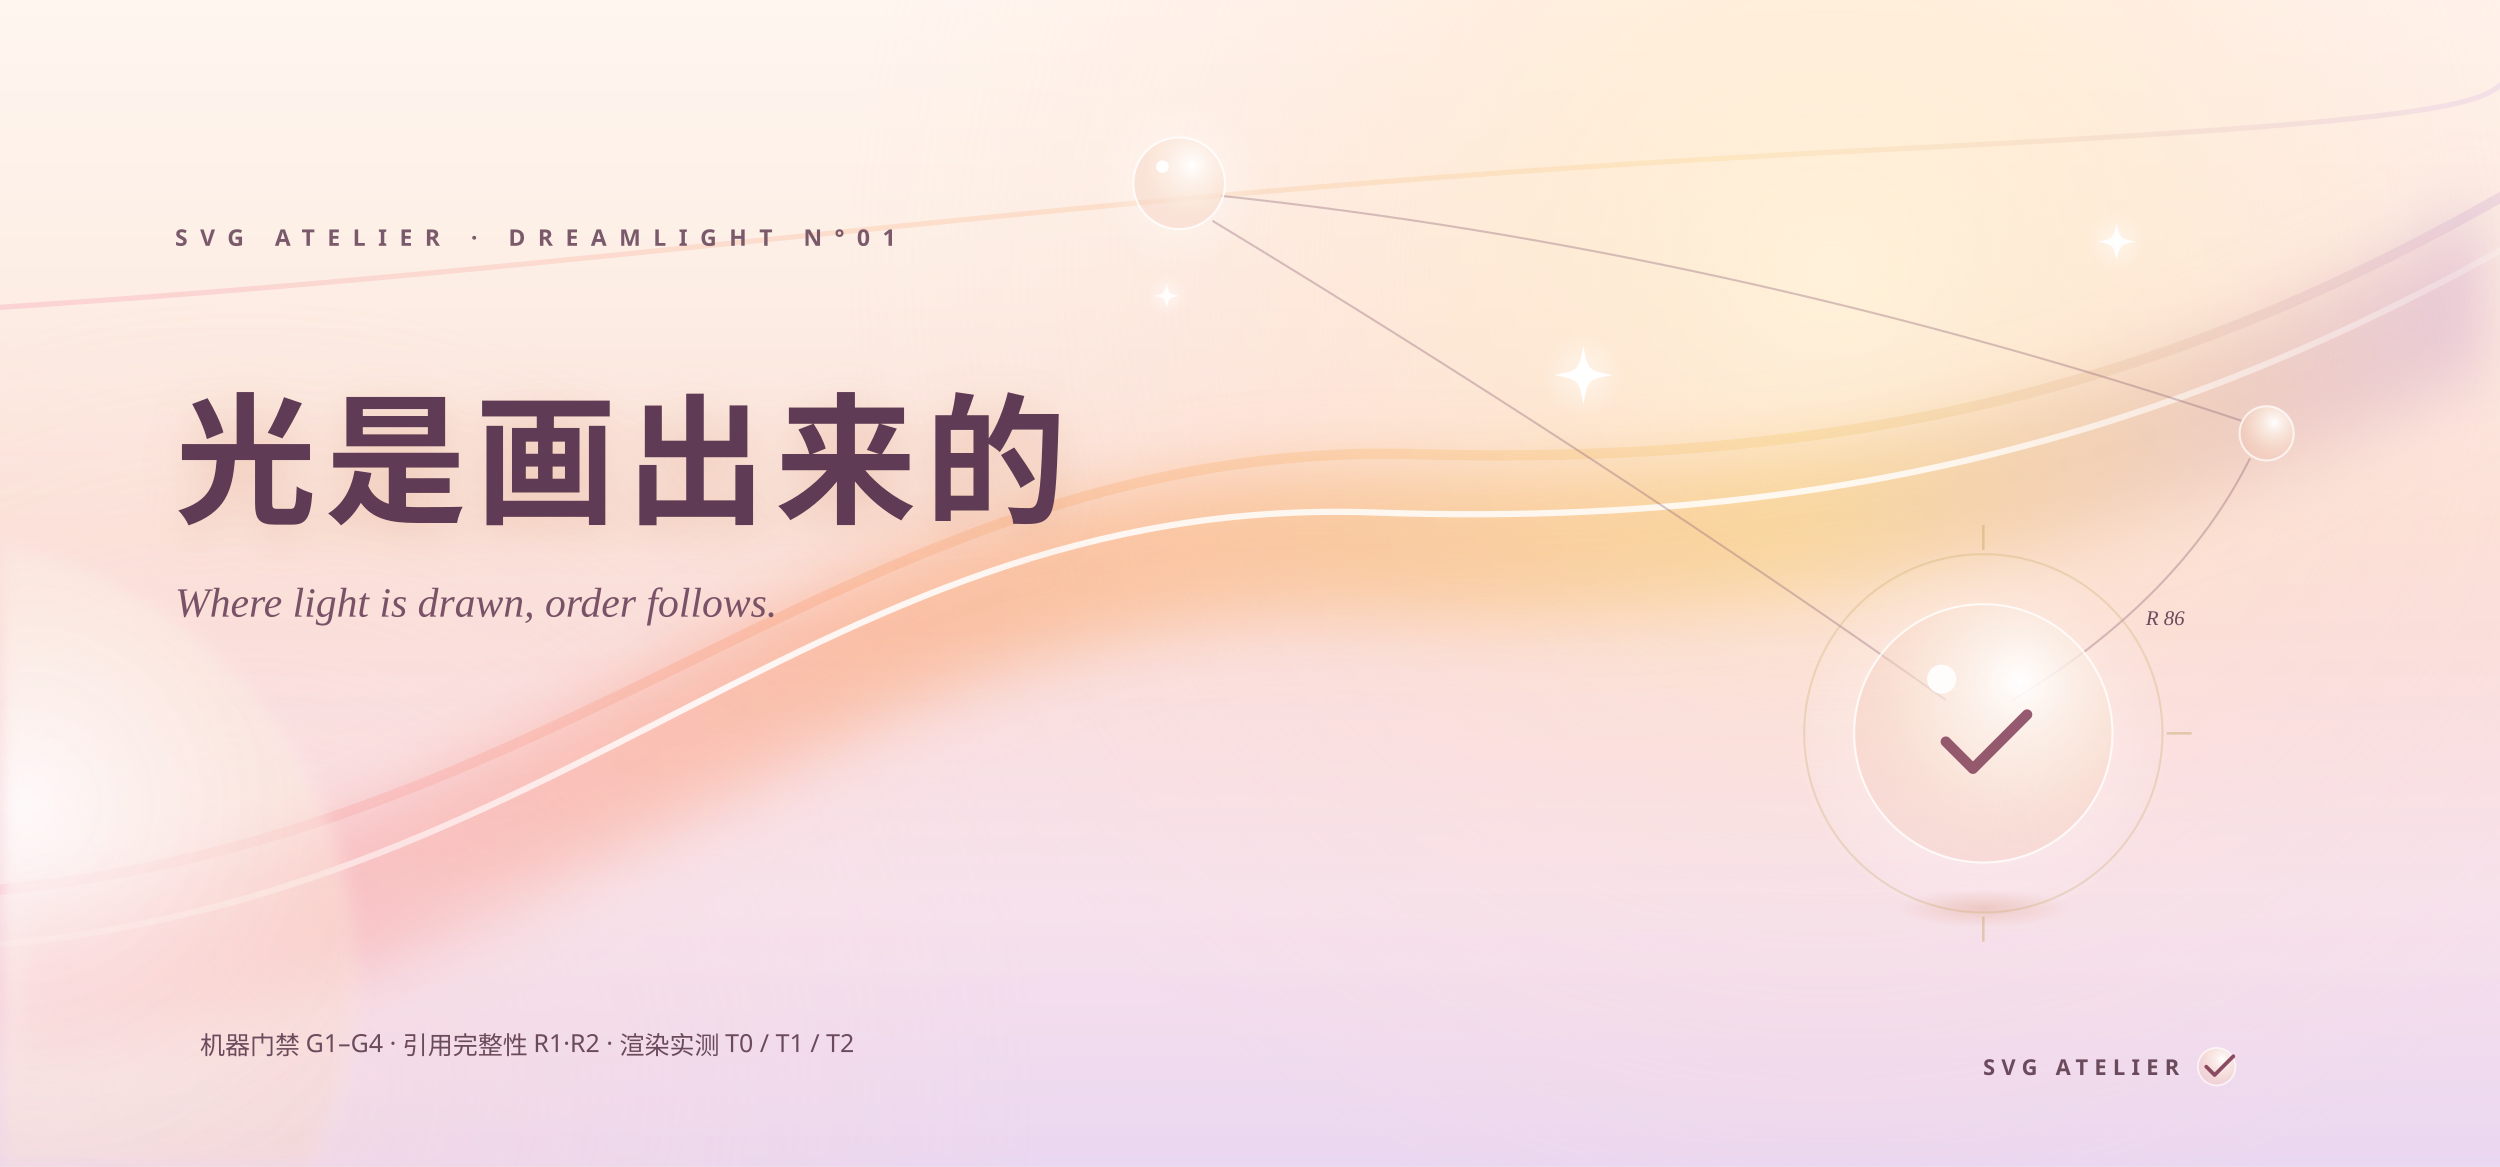
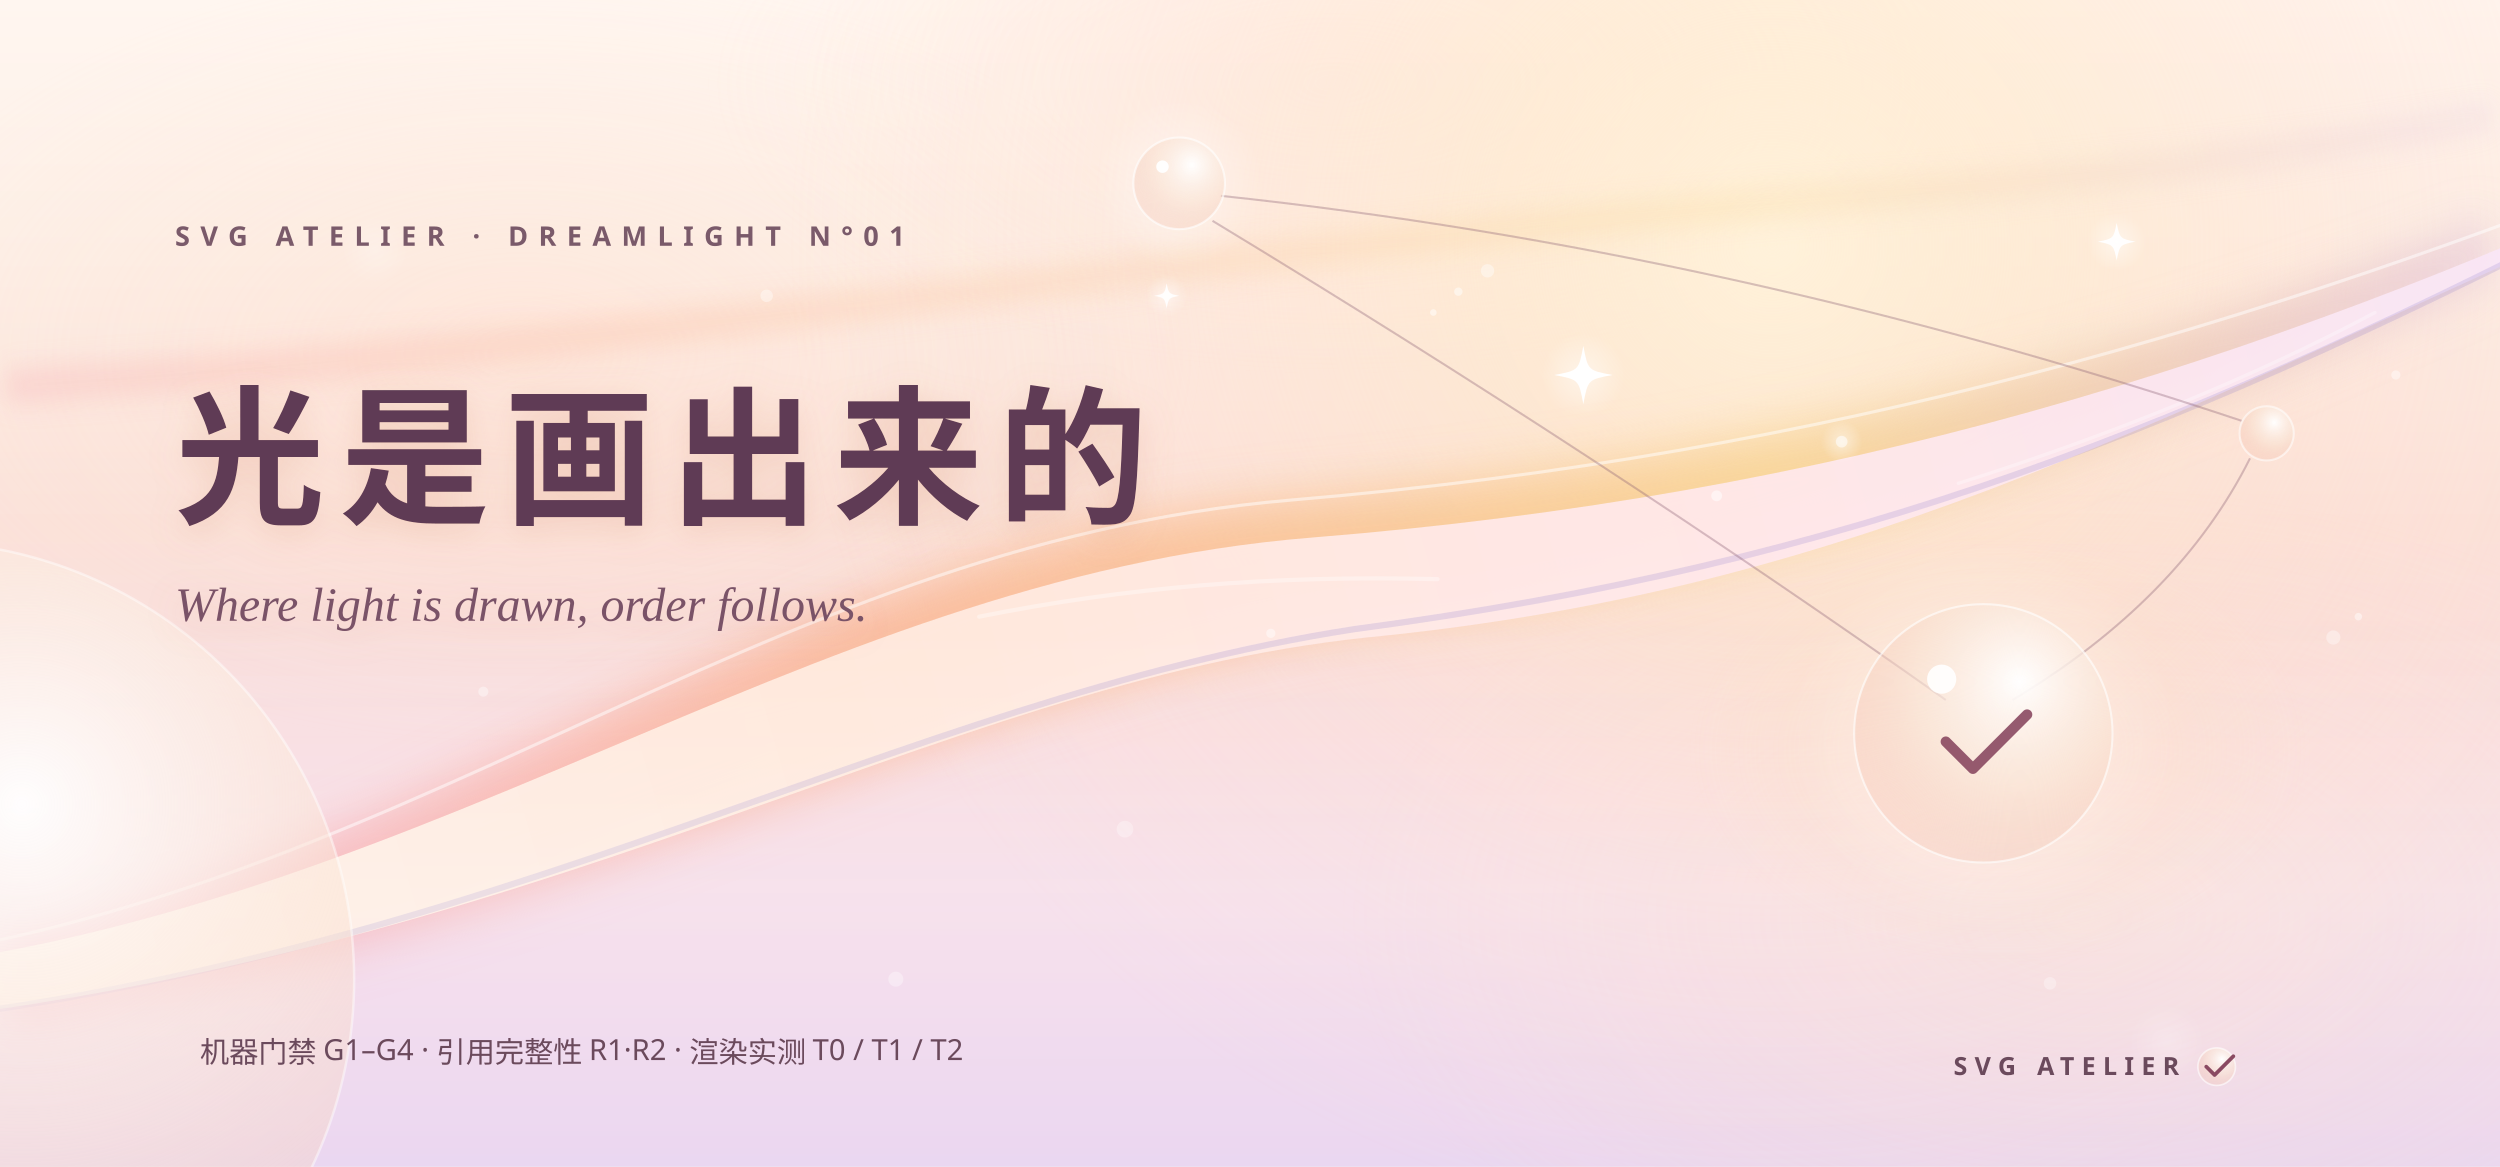
<svg xmlns="http://www.w3.org/2000/svg" viewBox="0 0 1200 560" width="1200" height="560" role="img" aria-labelledby="hcT hcD">
  <defs>
    <linearGradient id="hcBase" x1="0" y1="0" x2="0" y2="1">
      <stop offset="0" stop-color="#fff6f0" />
      <stop offset="0.22" stop-color="#fdefe6" />
      <stop offset="0.45" stop-color="#fbe2da" />
      <stop offset="0.68" stop-color="#f7dbe2" />
      <stop offset="0.85" stop-color="#f0d6ea" />
      <stop offset="1" stop-color="#e9d4f0" />
    </linearGradient>
    <radialGradient id="hcBloom" cx="0.5" cy="0.5" r="0.5">
      <stop offset="0" stop-color="#fff2d9" stop-opacity="0.9" />
      <stop offset="0.32" stop-color="#ffe6c4" stop-opacity="0.45" />
      <stop offset="0.65" stop-color="#ffd9c8" stop-opacity="0.18" />
      <stop offset="1" stop-color="#ffd9c8" stop-opacity="0" />
    </radialGradient>
-     <radialGradient id="hcWarmWash" cx="0.5" cy="0.5" r="0.5">
-       <stop offset="0" stop-color="#ffd9c8" stop-opacity="0.3" />
-       <stop offset="1" stop-color="#ffd9c8" stop-opacity="0" />
+     <radialGradient id="hcDriftLav" cx="0.5" cy="0.5" r="0.5">
+       <stop offset="0" stop-color="#ffdccb" stop-opacity="0.32" />
+       <stop offset="1" stop-color="#ffdccb" stop-opacity="0" />
    </radialGradient>
-     <linearGradient id="hcRibbon" x1="0" y1="0" x2="1" y2="0">
+     <radialGradient id="hcDriftRose" cx="0.5" cy="0.5" r="0.5">
+       <stop offset="0" stop-color="#ffe3b8" stop-opacity="0.28" />
+       <stop offset="1" stop-color="#ffe3b8" stop-opacity="0" />
+     </radialGradient>
+     <radialGradient id="hcDriftAqua" cx="0.5" cy="0.5" r="0.5">
+       <stop offset="0" stop-color="#ffe0d0" stop-opacity="0.26" />
+       <stop offset="1" stop-color="#ffe0d0" stop-opacity="0" />
+     </radialGradient>
+     <linearGradient id="hcRibbonFill" gradientUnits="userSpaceOnUse" x1="-80" y1="480" x2="1290" y2="80">
      <stop offset="0" stop-color="#f472a0" />
      <stop offset="0.35" stop-color="#fb9d6c" />
      <stop offset="0.68" stop-color="#f5c86e" />
      <stop offset="1" stop-color="#c9a2f0" />
    </linearGradient>
-     <linearGradient id="hcSheen" x1="0" y1="0" x2="1" y2="0">
-       <stop offset="0" stop-color="#ffffff" stop-opacity="0" />
-       <stop offset="0.3" stop-color="#ffffff" stop-opacity="0.95" />
-       <stop offset="0.72" stop-color="#ffffff" stop-opacity="0.9" />
-       <stop offset="1" stop-color="#ffffff" stop-opacity="0" />
+     <linearGradient id="hcRibbonCore" gradientUnits="userSpaceOnUse" x1="-80" y1="480" x2="1290" y2="80">
+       <stop offset="0" stop-color="#fff4e8" />
+       <stop offset="0.35" stop-color="#ffece0" />
+       <stop offset="0.68" stop-color="#ffe8ee" />
+       <stop offset="1" stop-color="#f8e6f8" />
    </linearGradient>
    <radialGradient id="hcOrbA" cx="0.62" cy="0.3" r="0.8">
      <stop offset="0" stop-color="#ffffff" stop-opacity="0.95" />
      <stop offset="0.45" stop-color="#fbe7d9" stop-opacity="0.55" />
      <stop offset="1" stop-color="#f0b9a2" stop-opacity="0.14" />
    </radialGradient>
    <radialGradient id="hcOrbB" cx="0.64" cy="0.3" r="0.8">
      <stop offset="0" stop-color="#ffffff" stop-opacity="0.98" />
      <stop offset="0.5" stop-color="#f9e2d2" stop-opacity="0.6" />
      <stop offset="1" stop-color="#efb4a0" stop-opacity="0.2" />
    </radialGradient>
    <radialGradient id="hcOrbShadow" cx="0.5" cy="0.5" r="0.5">
      <stop offset="0" stop-color="#d78a6a" stop-opacity="0.3" />
      <stop offset="1" stop-color="#d78a6a" stop-opacity="0" />
    </radialGradient>
    <radialGradient id="hcSparkGlow" cx="0.5" cy="0.5" r="0.5">
      <stop offset="0" stop-color="#ffffff" stop-opacity="0.5" />
      <stop offset="1" stop-color="#ffffff" stop-opacity="0" />
    </radialGradient>
    <linearGradient id="hcFog" x1="0" y1="0" x2="0" y2="1">
      <stop offset="0" stop-color="#ffffff" stop-opacity="0" />
      <stop offset="0.5" stop-color="#ffffff" stop-opacity="0.24" />
      <stop offset="1" stop-color="#ffffff" stop-opacity="0.06" />
    </linearGradient>
-     <filter id="hcRibbonBlur" x="-30%" y="-220%" width="160%" height="540%">
-       <feGaussianBlur stdDeviation="16" />
+     <filter id="hcSilkBlur" x="-30%" y="-220%" width="160%" height="540%">
+       <feGaussianBlur stdDeviation="12" />
    </filter>
-     <filter id="hcOrbSoft" x="-40%" y="-40%" width="180%" height="180%">
-       <feGaussianBlur stdDeviation="4" />
+     <filter id="hcEchoBlur" x="-30%" y="-300%" width="160%" height="700%">
+       <feGaussianBlur stdDeviation="7" />
    </filter>
    <filter id="hcInkLift" x="-30%" y="-60%" width="160%" height="240%">
-       <feDropShadow dx="0" dy="5" stdDeviation="10" flood-color="#d89a7a" flood-opacity="0.35" />
+       <feDropShadow dx="0" dy="4" stdDeviation="8" flood-color="#d89a7a" flood-opacity="0.3" />
    </filter>
  </defs>
  <rect width="1200" height="560" fill="url(#hcBase)" />
-   <circle cx="880" cy="130" r="480" fill="url(#hcBloom)" />
-   <circle cx="120" cy="520" r="380" fill="url(#hcWarmWash)" />
-   <path d="M -60 470 C 260 470 380 250 660 260 S 1120 190 1290 80" fill="none" stroke="url(#hcRibbon)" stroke-width="70" stroke-linecap="round" opacity="0.5" filter="url(#hcRibbonBlur)" />
-   <path d="M -60 430 C 260 428 400 210 680 218 S 1120 150 1290 40" fill="none" stroke="url(#hcRibbon)" stroke-width="5" stroke-linecap="round" opacity="0.3" />
-   <path d="M -40 150 C 300 130 500 92 900 72 S 1150 44 1240 22" fill="none" stroke="url(#hcRibbon)" stroke-width="2.5" stroke-linecap="round" opacity="0.22" />
-   <path d="M -60 456 C 260 456 380 236 660 246 S 1120 176 1290 66" fill="none" stroke="url(#hcSheen)" stroke-width="3" stroke-linecap="round" opacity="0.9" />
+   <ellipse cx="250" cy="170" rx="330" ry="190" fill="url(#hcDriftLav)" />
+   <ellipse cx="1000" cy="440" rx="360" ry="210" fill="url(#hcDriftRose)" />
+   <ellipse cx="640" cy="40" rx="300" ry="140" fill="url(#hcDriftAqua)" />
+   <circle cx="850" cy="120" r="470" fill="url(#hcBloom)" />
+   <path d="M -80 464 C 190 436 360 262 620 240 C 880 218 1082 156 1290 74 L 1290 86 C 1040 200 900 268 650 300 C 430 338 240 468 -80 500 Z" fill="url(#hcRibbonFill)" opacity="0.55" filter="url(#hcSilkBlur)" />
+   <path d="M -60 182 C 300 164 560 114 920 86 C 1080 74 1200 52 1268 36 L 1268 44 C 1192 62 1072 86 916 98 C 566 126 306 178 -60 196 Z" fill="url(#hcRibbonFill)" opacity="0.22" filter="url(#hcEchoBlur)" />
+   <path d="M -80 468 C 200 444 380 278 630 258 C 880 238 1080 176 1290 80 L 1290 88 C 1046 194 902 282 656 306 C 446 328 262 462 -80 494 Z" fill="url(#hcRibbonCore)" opacity="0.92" />
+   <path d="M -80 464 C 190 436 360 262 620 240 C 880 218 1082 156 1290 74" fill="none" stroke="#ffffff" stroke-opacity="0.5" stroke-width="1.5" />
+   <path d="M 470 296 C 540 282 610 276 690 278" fill="none" stroke="#ffffff" stroke-opacity="0.35" stroke-width="2" stroke-linecap="round" />
+   <path d="M 940 232 C 1010 210 1080 182 1140 150" fill="none" stroke="#ffffff" stroke-opacity="0.3" stroke-width="1.6" stroke-linecap="round" />
+   <path d="M -60 492 C 240 460 430 336 650 302 C 890 270 1050 206 1270 92" fill="none" stroke="#7a6cc8" stroke-opacity="0.18" stroke-width="3" stroke-linecap="round" />
  <rect x="0" y="300" width="1200" height="260" fill="url(#hcFog)" />
-   <circle cx="-40" cy="470" r="210" fill="url(#hcOrbA)" stroke="#ffffff" stroke-opacity="0.55" stroke-width="1.2" opacity="0.85" filter="url(#hcOrbSoft)" />
-   <g data-motif="verify-nodes" data-motif-message="浮球连成关系图，一枚承载核验勾：秩序内在于光，门禁刻进画里">
+   <circle cx="-40" cy="470" r="210" fill="url(#hcOrbA)" stroke="#ffffff" stroke-opacity="0.45" stroke-width="1.2" />
+   <ellipse cx="960" cy="360" rx="150" ry="104" fill="url(#hcDriftRose)" />
+   <g data-motif="verify-nodes" data-motif-message="浮球连成关系图，一枚承载核验勾：秩序内在于光">
    <circle cx="952" cy="352" r="92" fill="url(#hcSparkGlow)" />
    <circle cx="566" cy="88" r="40" fill="url(#hcSparkGlow)" />
    <g fill="none" stroke="#8a5f74" stroke-opacity="0.35" stroke-width="1">
      <path d="M 586 94 Q 830 120 1076 202" />
      <path d="M 1080 220 Q 1046 288 966 336" />
      <path d="M 582 106 Q 770 220 934 336" />
    </g>
-     <ellipse cx="952" cy="436" rx="42" ry="9" fill="url(#hcOrbShadow)" />
-     <circle cx="952" cy="352" r="62" fill="url(#hcOrbB)" stroke="#ffffff" stroke-opacity="0.8" stroke-width="1" />
+     <circle cx="952" cy="352" r="62" fill="url(#hcOrbB)" stroke="#ffffff" stroke-opacity="0.6" stroke-width="1" />
    <circle cx="932" cy="326" r="7" fill="#ffffff" fill-opacity="0.9" />
    <path d="M 934 356 l 13 13 l 26 -26" fill="none" stroke="#8a4a62" stroke-opacity="0.9" stroke-width="5" stroke-linecap="round" stroke-linejoin="round" />
-     <circle cx="952" cy="352" r="86" fill="none" stroke="#c9a86a" stroke-opacity="0.3" stroke-width="1" />
-     <g stroke="#c9a86a" stroke-opacity="0.45" stroke-width="1.2">
-       <line x1="952" y1="264" x2="952" y2="252" />
-       <line x1="1040" y1="352" x2="1052" y2="352" />
-       <line x1="952" y1="440" x2="952" y2="452" />
-     </g>
-     <text x="1030" y="300" font-family="Georgia, Times New Roman, serif" font-size="10" font-style="italic" fill="#6b4a5c">R 86</text>
-     <circle cx="566" cy="88" r="22" fill="url(#hcOrbB)" stroke="#ffffff" stroke-opacity="0.8" stroke-width="1" />
+     <circle cx="566" cy="88" r="22" fill="url(#hcOrbB)" stroke="#ffffff" stroke-opacity="0.6" stroke-width="1" />
    <circle cx="558" cy="80" r="3" fill="#ffffff" fill-opacity="0.95" />
-     <circle cx="1088" cy="208" r="13" fill="url(#hcOrbB)" stroke="#ffffff" stroke-opacity="0.7" stroke-width="1" />
+     <circle cx="1088" cy="208" r="13" fill="url(#hcOrbB)" stroke="#ffffff" stroke-opacity="0.55" stroke-width="1" />
    <g fill="#ffffff">
      <circle cx="760" cy="180" r="20" fill="url(#hcSparkGlow)" />
      <path d="M760 166 C 762.2 177.8 762.2 177.8 774 180 C 762.2 182.2 762.2 182.2 760 194 C 757.8 182.2 757.8 182.2 746 180 C 757.8 177.8 757.8 177.8 760 166 Z" />
      <circle cx="1016" cy="116" r="14" fill="url(#hcSparkGlow)" />
      <path d="M1016 107 C 1017.5 114.5 1017.5 114.5 1025 116 C 1017.5 117.5 1017.5 117.5 1016 125 C 1014.5 117.5 1014.5 117.5 1007 116 C 1014.5 114.5 1014.5 114.5 1016 107 Z" fill-opacity="0.95" />
      <circle cx="560" cy="142" r="10" fill="url(#hcSparkGlow)" />
      <path d="M560 136 C 561 141 561 141 566 142 C 561 143 561 143 560 148 C 559 143 559 143 554 142 C 559 141 559 141 560 136 Z" fill-opacity="0.9" />
    </g>
  </g>
-   <text x="84" y="118" font-family="PingFang SC, Microsoft YaHei, Noto Sans SC, sans-serif" font-size="11" font-weight="600" fill="#7a5a6a" letter-spacing="6">SVG ATELIER · DREAMLIGHT N°01</text>
-   <text x="84" y="246" font-family="Songti SC, STSong, SimSun, Noto Serif SC, serif" font-size="68" font-weight="700" fill="#5e3a54" letter-spacing="4" filter="url(#hcInkLift)">光是画出来的</text>
-   <text x="84" y="296" font-family="Georgia, Times New Roman, serif" font-size="20" font-style="italic" fill="#7a5268">Where light is drawn, order follows.</text>
+   <g>
+     <circle cx="368" cy="142" r="3" fill="#ffffff" fill-opacity="0.38" />
+     <circle cx="610" cy="304" r="2.2" fill="#ffffff" fill-opacity="0.45" />
+     <circle cx="540" cy="398" r="4" fill="#ffffff" fill-opacity="0.3" />
+     <circle cx="824" cy="238" r="2.6" fill="#ffffff" fill-opacity="0.5" />
+     <circle cx="1120" cy="306" r="3.4" fill="#ffffff" fill-opacity="0.35" />
+     <circle cx="232" cy="332" r="2.4" fill="#ffffff" fill-opacity="0.38" />
+     <circle cx="700" cy="140" r="2" fill="#ffffff" fill-opacity="0.48" />
+     <circle cx="984" cy="472" r="3" fill="#ffffff" fill-opacity="0.3" />
+     <circle cx="1150" cy="180" r="2.2" fill="#ffffff" fill-opacity="0.42" />
+     <circle cx="430" cy="470" r="3.6" fill="#ffffff" fill-opacity="0.33" />
+     <circle cx="884" cy="212" r="2.8" fill="#ffffff" fill-opacity="0.55" />
+     <circle cx="884" cy="212" r="10" fill="url(#hcSparkGlow)" />
+     <circle cx="180" cy="120" r="16" fill="url(#hcSparkGlow)" fill-opacity="0.5" />
+     <circle cx="1040" cy="500" r="18" fill="url(#hcSparkGlow)" fill-opacity="0.45" />
+     <circle cx="714" cy="130" r="3.2" fill="#ffffff" fill-opacity="0.4" />
+     <circle cx="688" cy="150" r="1.6" fill="#ffffff" fill-opacity="0.5" />
+     <circle cx="1132" cy="296" r="1.8" fill="#ffffff" fill-opacity="0.45" />
+   </g>
+   <text x="84" y="118" font-family="PingFang SC, Microsoft YaHei, Noto Sans SC, sans-serif" font-size="13" font-weight="600" fill="#7a5a6a" letter-spacing="5">SVG ATELIER · DREAMLIGHT N°01</text>
+   <text x="84" y="246" font-family="Songti SC, STSong, SimSun, Noto Serif SC, serif" font-size="72" font-weight="700" fill="#5e3a54" letter-spacing="7" filter="url(#hcInkLift)">光是画出来的</text>
+   <text x="84" y="298" font-family="Georgia, Times New Roman, serif" font-size="23" font-style="italic" filter="url(#hcInkLift)" fill="#7a5268">Where light is drawn, order follows.</text>
  <g data-role="atelier-mark">
-     <circle cx="1064" cy="512" r="9" fill="url(#hcOrbB)" stroke="#ffffff" stroke-opacity="0.7" stroke-width="0.8" />
+     <circle cx="1064" cy="512" r="9" fill="url(#hcOrbB)" stroke="#ffffff" stroke-opacity="0.6" stroke-width="0.8" />
    <path d="M 1059 512 l 4 4 l 9 -9" fill="none" stroke="#8a4a62" stroke-width="1.8" stroke-linecap="round" stroke-linejoin="round" />
-     <text x="1046" y="516" text-anchor="end" font-family="PingFang SC, Microsoft YaHei, Noto Sans SC, sans-serif" font-size="10.5" font-weight="600" fill="#6b4a5c" letter-spacing="3">SVG ATELIER</text>
+     <text x="1046" y="516" text-anchor="end" font-family="PingFang SC, Microsoft YaHei, Noto Sans SC, sans-serif" font-size="12" font-weight="600" fill="#6b4a5c" letter-spacing="3.5">SVG ATELIER</text>
  </g>
-   <text x="96" y="506" font-family="PingFang SC, Microsoft YaHei, Noto Sans SC, sans-serif" font-size="12" fill="#6b4a5c">机器门禁 G1–G4 · 引用完整性 R1·R2 · 渲染实测 T0 / T1 / T2</text>
+   <text x="96" y="510" font-family="PingFang SC, Microsoft YaHei, Noto Sans SC, sans-serif" font-size="14" fill="#6b4a5c">机器门禁 G1–G4 · 引用完整性 R1·R2 · 渲染实测 T0 / T1 / T2</text>
</svg>
